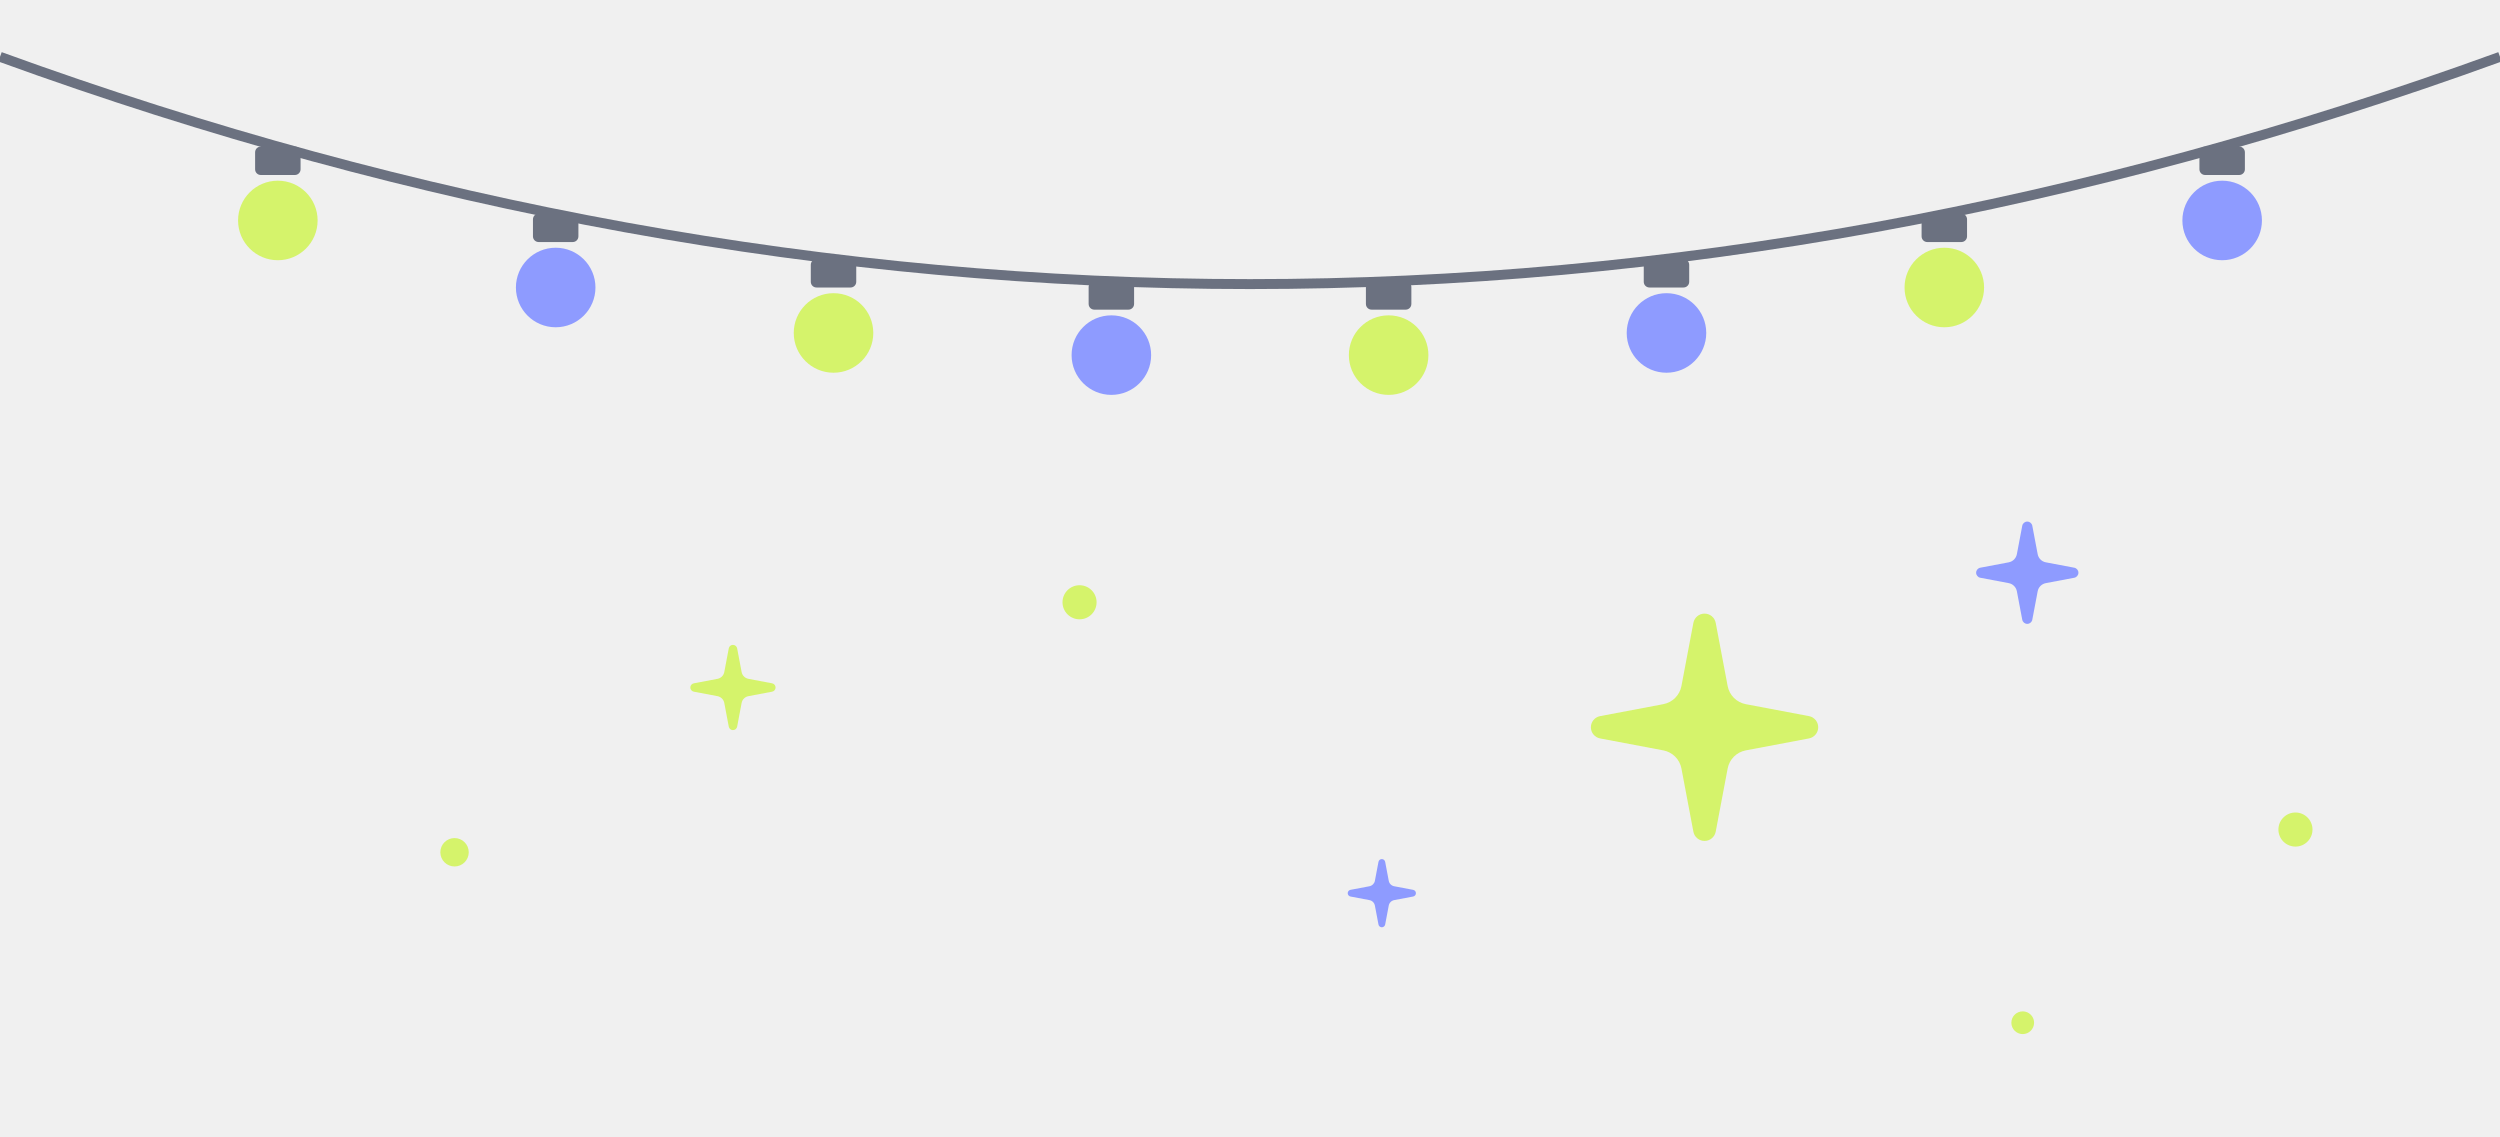
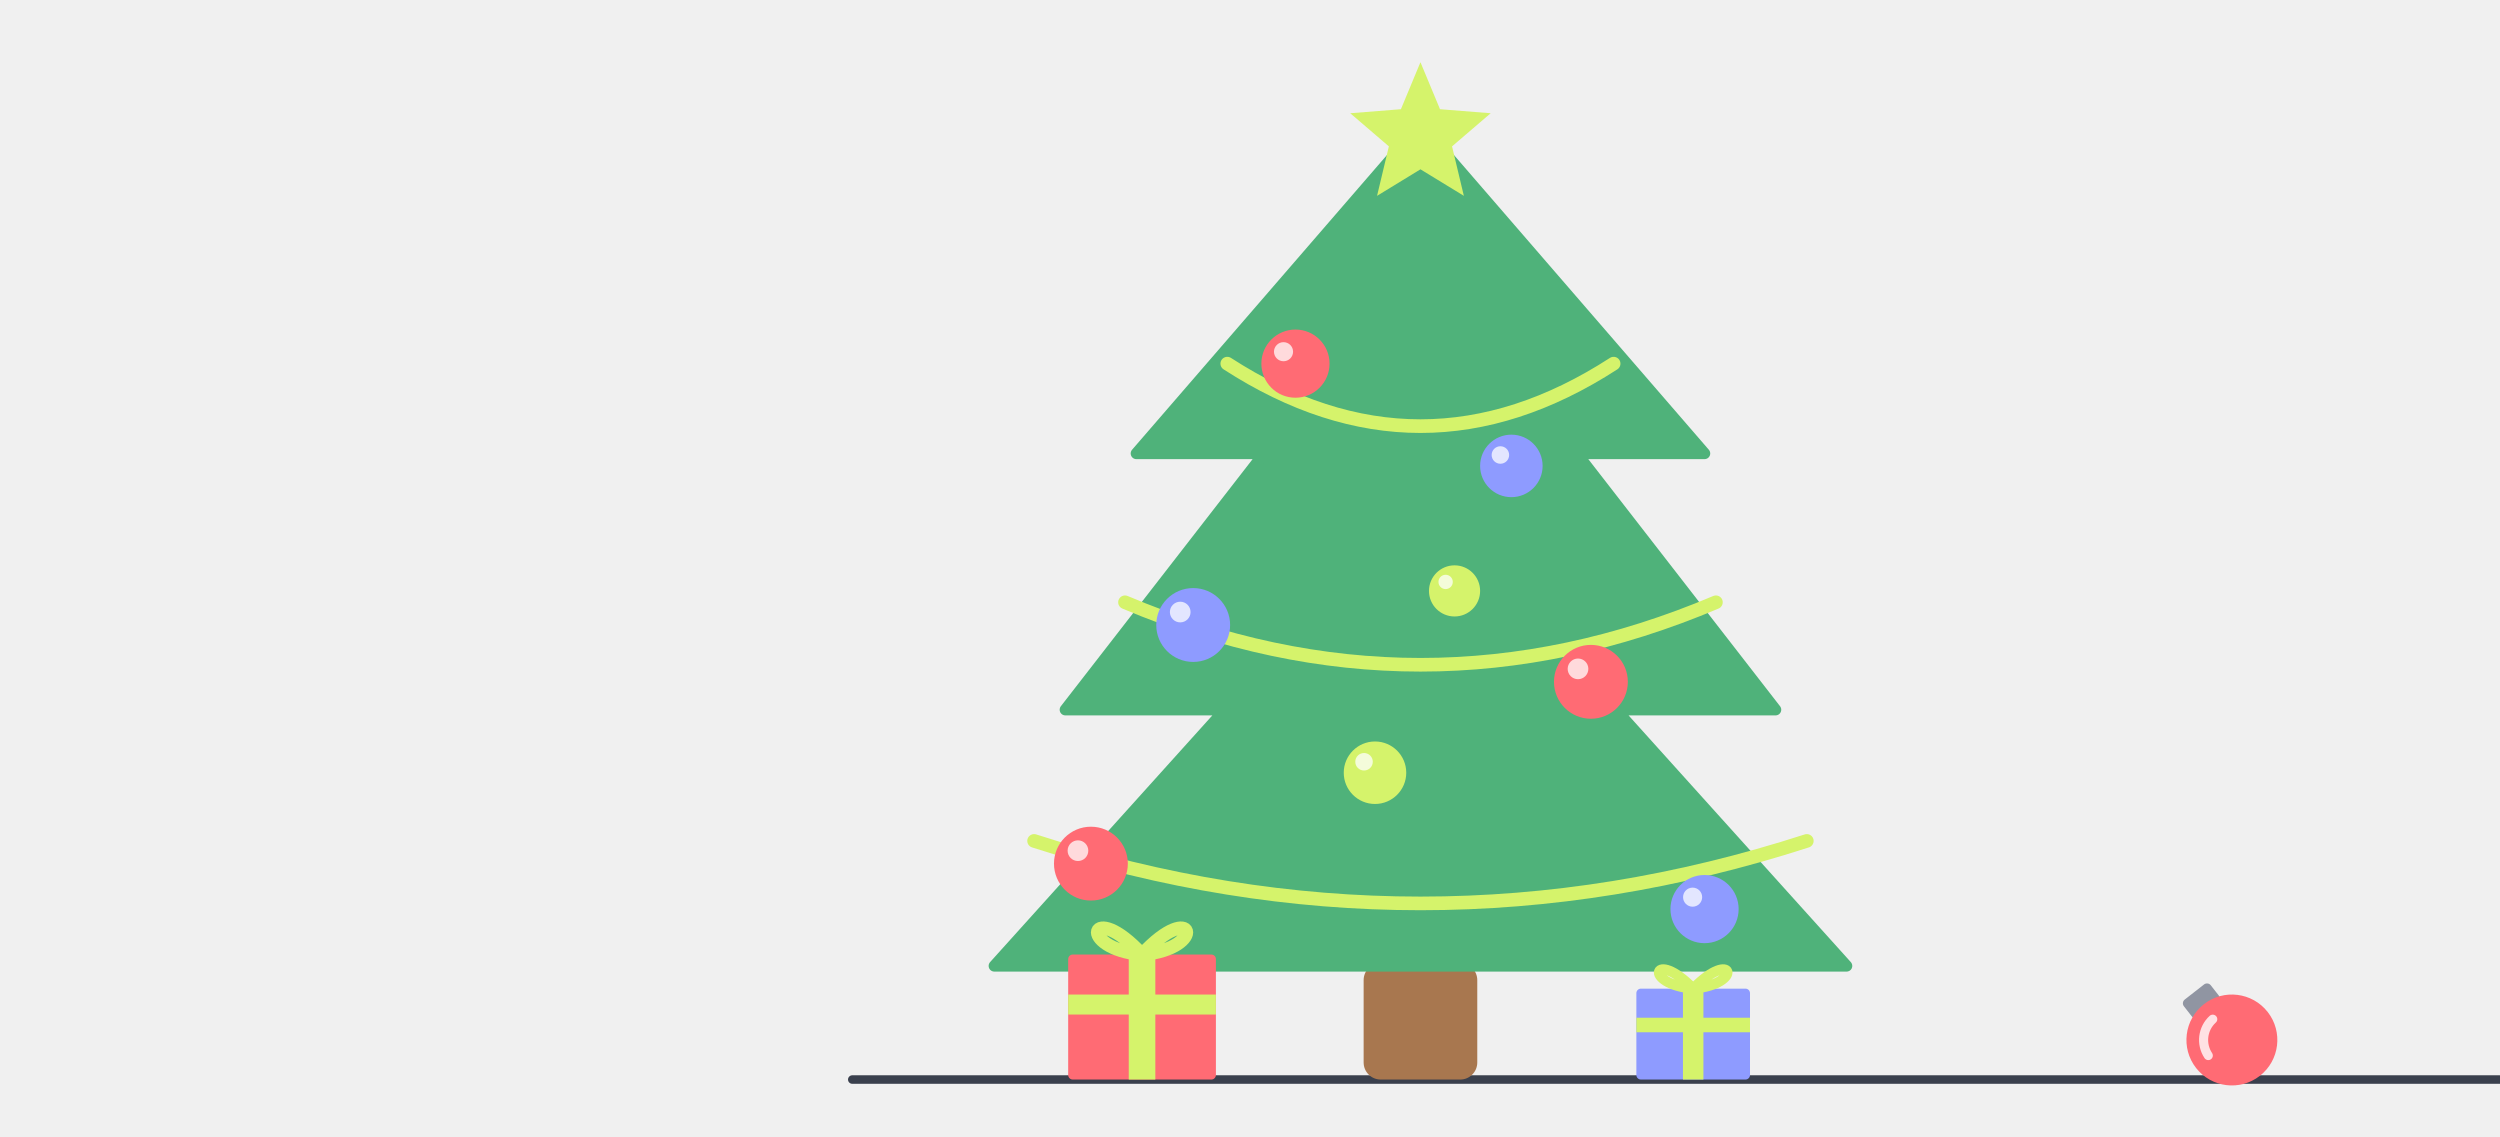
<svg xmlns="http://www.w3.org/2000/svg" width="440" height="200" viewBox="0 0 440 200">
-   <path d="M0 10Q220 90 440 10" fill="none" stroke="#6B7180" stroke-width="1.75" />
-   <g fill="#6B7180">
-     <rect x="44.9" y="25.8" width="8" height="5" rx="1" />
-     <rect x="93.8" y="37.6" width="8" height="5" rx="1" />
-     <rect x="142.7" y="45.6" width="8" height="5" rx="1" />
-     <rect x="191.6" y="49.5" width="8" height="5" rx="1" />
-     <rect x="240.4" y="49.5" width="8" height="5" rx="1" />
-     <rect x="289.3" y="45.6" width="8" height="5" rx="1" />
-     <rect x="338.2" y="37.6" width="8" height="5" rx="1" />
-     <rect x="387.1" y="25.8" width="8" height="5" rx="1" />
-   </g>
-   <circle cx="48.9" cy="38.8" r="7" fill="#D5F36B" />
-   <circle cx="97.8" cy="50.6" r="7" fill="#8E9BFF" />
-   <circle cx="146.7" cy="58.6" r="7" fill="#D5F36B" />
-   <circle cx="195.6" cy="62.5" r="7" fill="#8E9BFF" />
-   <circle cx="244.4" cy="62.5" r="7" fill="#D5F36B" />
-   <circle cx="293.3" cy="58.6" r="7" fill="#8E9BFF" />
-   <circle cx="342.2" cy="50.6" r="7" fill="#D5F36B" />
-   <circle cx="391.1" cy="38.8" r="7" fill="#8E9BFF" />
-   <path transform="translate(276 104) scale(2)" fill="#D5F36B" d="M11.017 2.814a1 1 0 0 1 1.966 0l1.051 5.558a2 2 0 0 0 1.594 1.594l5.558 1.051a1 1 0 0 1 0 1.966l-5.558 1.051a2 2 0 0 0-1.594 1.594l-1.051 5.558a1 1 0 0 1-1.966 0l-1.051-5.558a2 2 0 0 0-1.594-1.594l-5.558-1.051a1 1 0 0 1 0-1.966l5.558-1.051a2 2 0 0 0 1.594-1.594z" />
-   <path transform="translate(346 90) scale(0.9)" fill="#8E9BFF" d="M11.017 2.814a1 1 0 0 1 1.966 0l1.051 5.558a2 2 0 0 0 1.594 1.594l5.558 1.051a1 1 0 0 1 0 1.966l-5.558 1.051a2 2 0 0 0-1.594 1.594l-1.051 5.558a1 1 0 0 1-1.966 0l-1.051-5.558a2 2 0 0 0-1.594-1.594l-5.558-1.051a1 1 0 0 1 0-1.966l5.558-1.051a2 2 0 0 0 1.594-1.594z" />
-   <path transform="translate(236 150) scale(0.6)" fill="#8E9BFF" d="M11.017 2.814a1 1 0 0 1 1.966 0l1.051 5.558a2 2 0 0 0 1.594 1.594l5.558 1.051a1 1 0 0 1 0 1.966l-5.558 1.051a2 2 0 0 0-1.594 1.594l-1.051 5.558a1 1 0 0 1-1.966 0l-1.051-5.558a2 2 0 0 0-1.594-1.594l-5.558-1.051a1 1 0 0 1 0-1.966l5.558-1.051a2 2 0 0 0 1.594-1.594z" />
-   <path transform="translate(120 112) scale(0.75)" fill="#D5F36B" d="M11.017 2.814a1 1 0 0 1 1.966 0l1.051 5.558a2 2 0 0 0 1.594 1.594l5.558 1.051a1 1 0 0 1 0 1.966l-5.558 1.051a2 2 0 0 0-1.594 1.594l-1.051 5.558a1 1 0 0 1-1.966 0l-1.051-5.558a2 2 0 0 0-1.594-1.594l-5.558-1.051a1 1 0 0 1 0-1.966l5.558-1.051a2 2 0 0 0 1.594-1.594z" />
-   <g fill="#D5F36B">
-     <circle cx="190" cy="106" r="3" />
-     <circle cx="80" cy="150" r="2.5" />
-     <circle cx="404" cy="146" r="3" />
-     <circle cx="356" cy="180" r="2" />
+   <path d="M150 190H440" stroke="#3A404D" stroke-width="1.5" stroke-linecap="round" />
+   <rect x="240" y="169.5" width="20" height="20.5" rx="3" fill="#A8774F" />
+   <path d="M250 22 L300 79.81 L277.5 79.81 L312.5 124.91 L284.38 124.91 L325 170 L175 170 L215.62 124.91 L187.5 124.91 L222.5 79.81 L200 79.81Z" fill="#4FB27A" stroke="#4FB27A" stroke-width="2" stroke-linejoin="round" />
+   <path d="M216 64Q250 86 284 64" fill="none" stroke="#D5F36B" stroke-width="2.4" stroke-linecap="round" />
+   <path d="M198 106Q250 128 302 106" fill="none" stroke="#D5F36B" stroke-width="2.4" stroke-linecap="round" />
+   <path d="M182 148Q250 170 318 148" fill="none" stroke="#D5F36B" stroke-width="2.4" stroke-linecap="round" />
+   <circle cx="228" cy="64" r="6" fill="#FF6B74" />
+   <circle cx="225.9" cy="61.9" r="1.68" fill="#FFFFFF" fill-opacity="0.75" />
+   <circle cx="266" cy="82" r="5.5" fill="#8E9BFF" />
+   <circle cx="264.07" cy="80.08" r="1.54" fill="#FFFFFF" fill-opacity="0.75" />
+   <circle cx="210" cy="110" r="6.5" fill="#8E9BFF" />
+   <circle cx="207.72" cy="107.72" r="1.82" fill="#FFFFFF" fill-opacity="0.75" />
+   <circle cx="280" cy="120" r="6.5" fill="#FF6B74" />
+   <circle cx="277.73" cy="117.72" r="1.82" fill="#FFFFFF" fill-opacity="0.75" />
+   <circle cx="242" cy="136" r="5.5" fill="#D5F36B" />
+   <circle cx="240.07" cy="134.07" r="1.54" fill="#FFFFFF" fill-opacity="0.75" />
+   <circle cx="192" cy="152" r="6.5" fill="#FF6B74" />
+   <circle cx="189.72" cy="149.72" r="1.82" fill="#FFFFFF" fill-opacity="0.75" />
+   <circle cx="300" cy="160" r="6" fill="#8E9BFF" />
+   <circle cx="297.9" cy="157.9" r="1.68" fill="#FFFFFF" fill-opacity="0.75" />
+   <circle cx="256" cy="104" r="4.5" fill="#D5F36B" />
+   <circle cx="254.43" cy="102.42" r="1.26" fill="#FFFFFF" fill-opacity="0.75" />
+   <path d="M250 10.95 L253.44 19.22 L262.36 19.93 L255.56 25.76 L257.64 34.47 L250 29.8 L242.36 34.47 L244.44 25.76 L237.64 19.93 L246.56 19.22Z" fill="#D5F36B" />
+   <rect x="188" y="168" width="26" height="22" rx="0.8" fill="#FF6B74" />
+   <rect x="198.66" y="168" width="4.68" height="22" fill="#D5F36B" />
+   <rect x="188" y="175.04" width="26" height="3.52" fill="#D5F36B" />
+   <path d="M201 168c-9.1 -9.9 -11.7 -1.1 0 0c9.1 -9.9 11.7 -1.1 0 0" fill="none" stroke="#D5F36B" stroke-width="2.34" />
+   <rect x="288" y="174" width="20" height="16" rx="0.8" fill="#8E9BFF" />
+   <rect x="296.2" y="174" width="3.6" height="16" fill="#D5F36B" />
+   <rect x="288" y="179.12" width="20" height="2.56" fill="#D5F36B" />
+   <path d="M298 174c-7 -7.2 -9 -0.8 0 0c7 -7.2 9 -0.8 0 0" fill="none" stroke="#D5F36B" stroke-width="1.8" />
+   <g transform="rotate(-38 392 182)">
+     <rect x="389" y="172.6" width="6" height="3.96" rx="0.84" fill="#9095A2" />
+     <circle cx="392" cy="183.32" r="8" fill="#FF6B74" />
+     <path d="M387.04 182.92A4.96 4.96 0 0 1 391.6 178.36" fill="none" stroke="#FFFFFF" stroke-opacity="0.8" stroke-width="1.6" stroke-linecap="round" />
  </g>
</svg>
